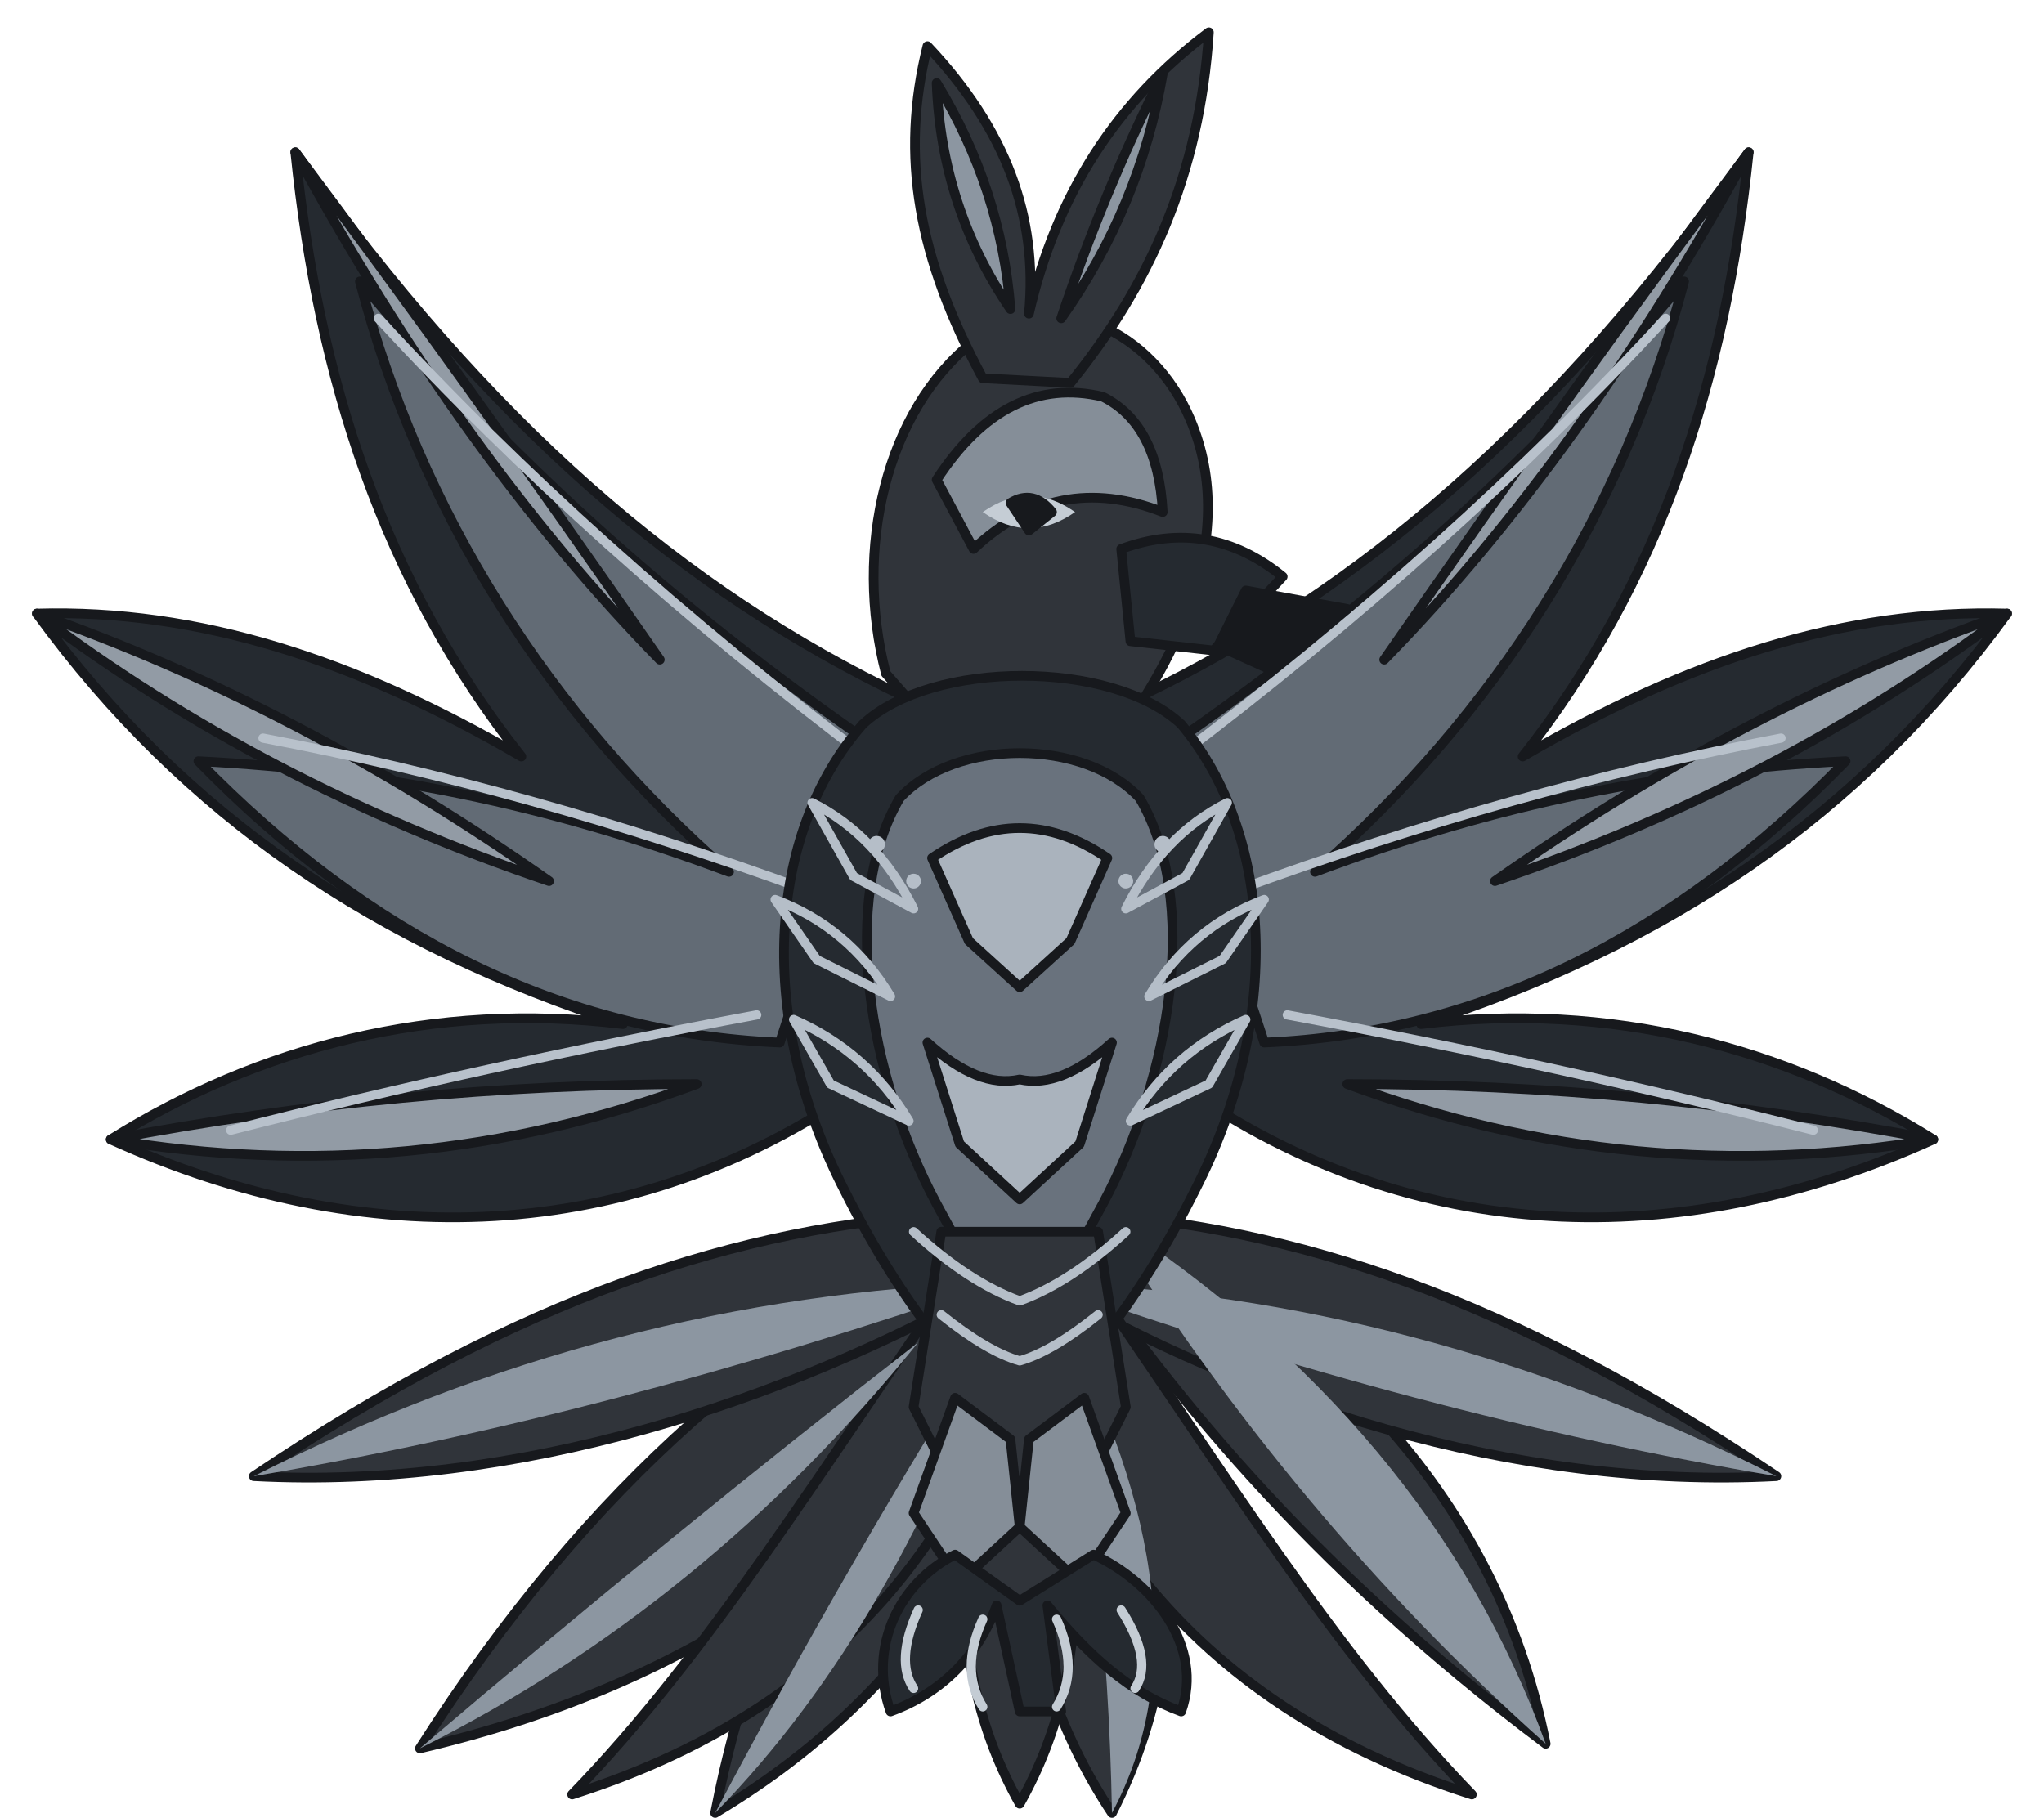
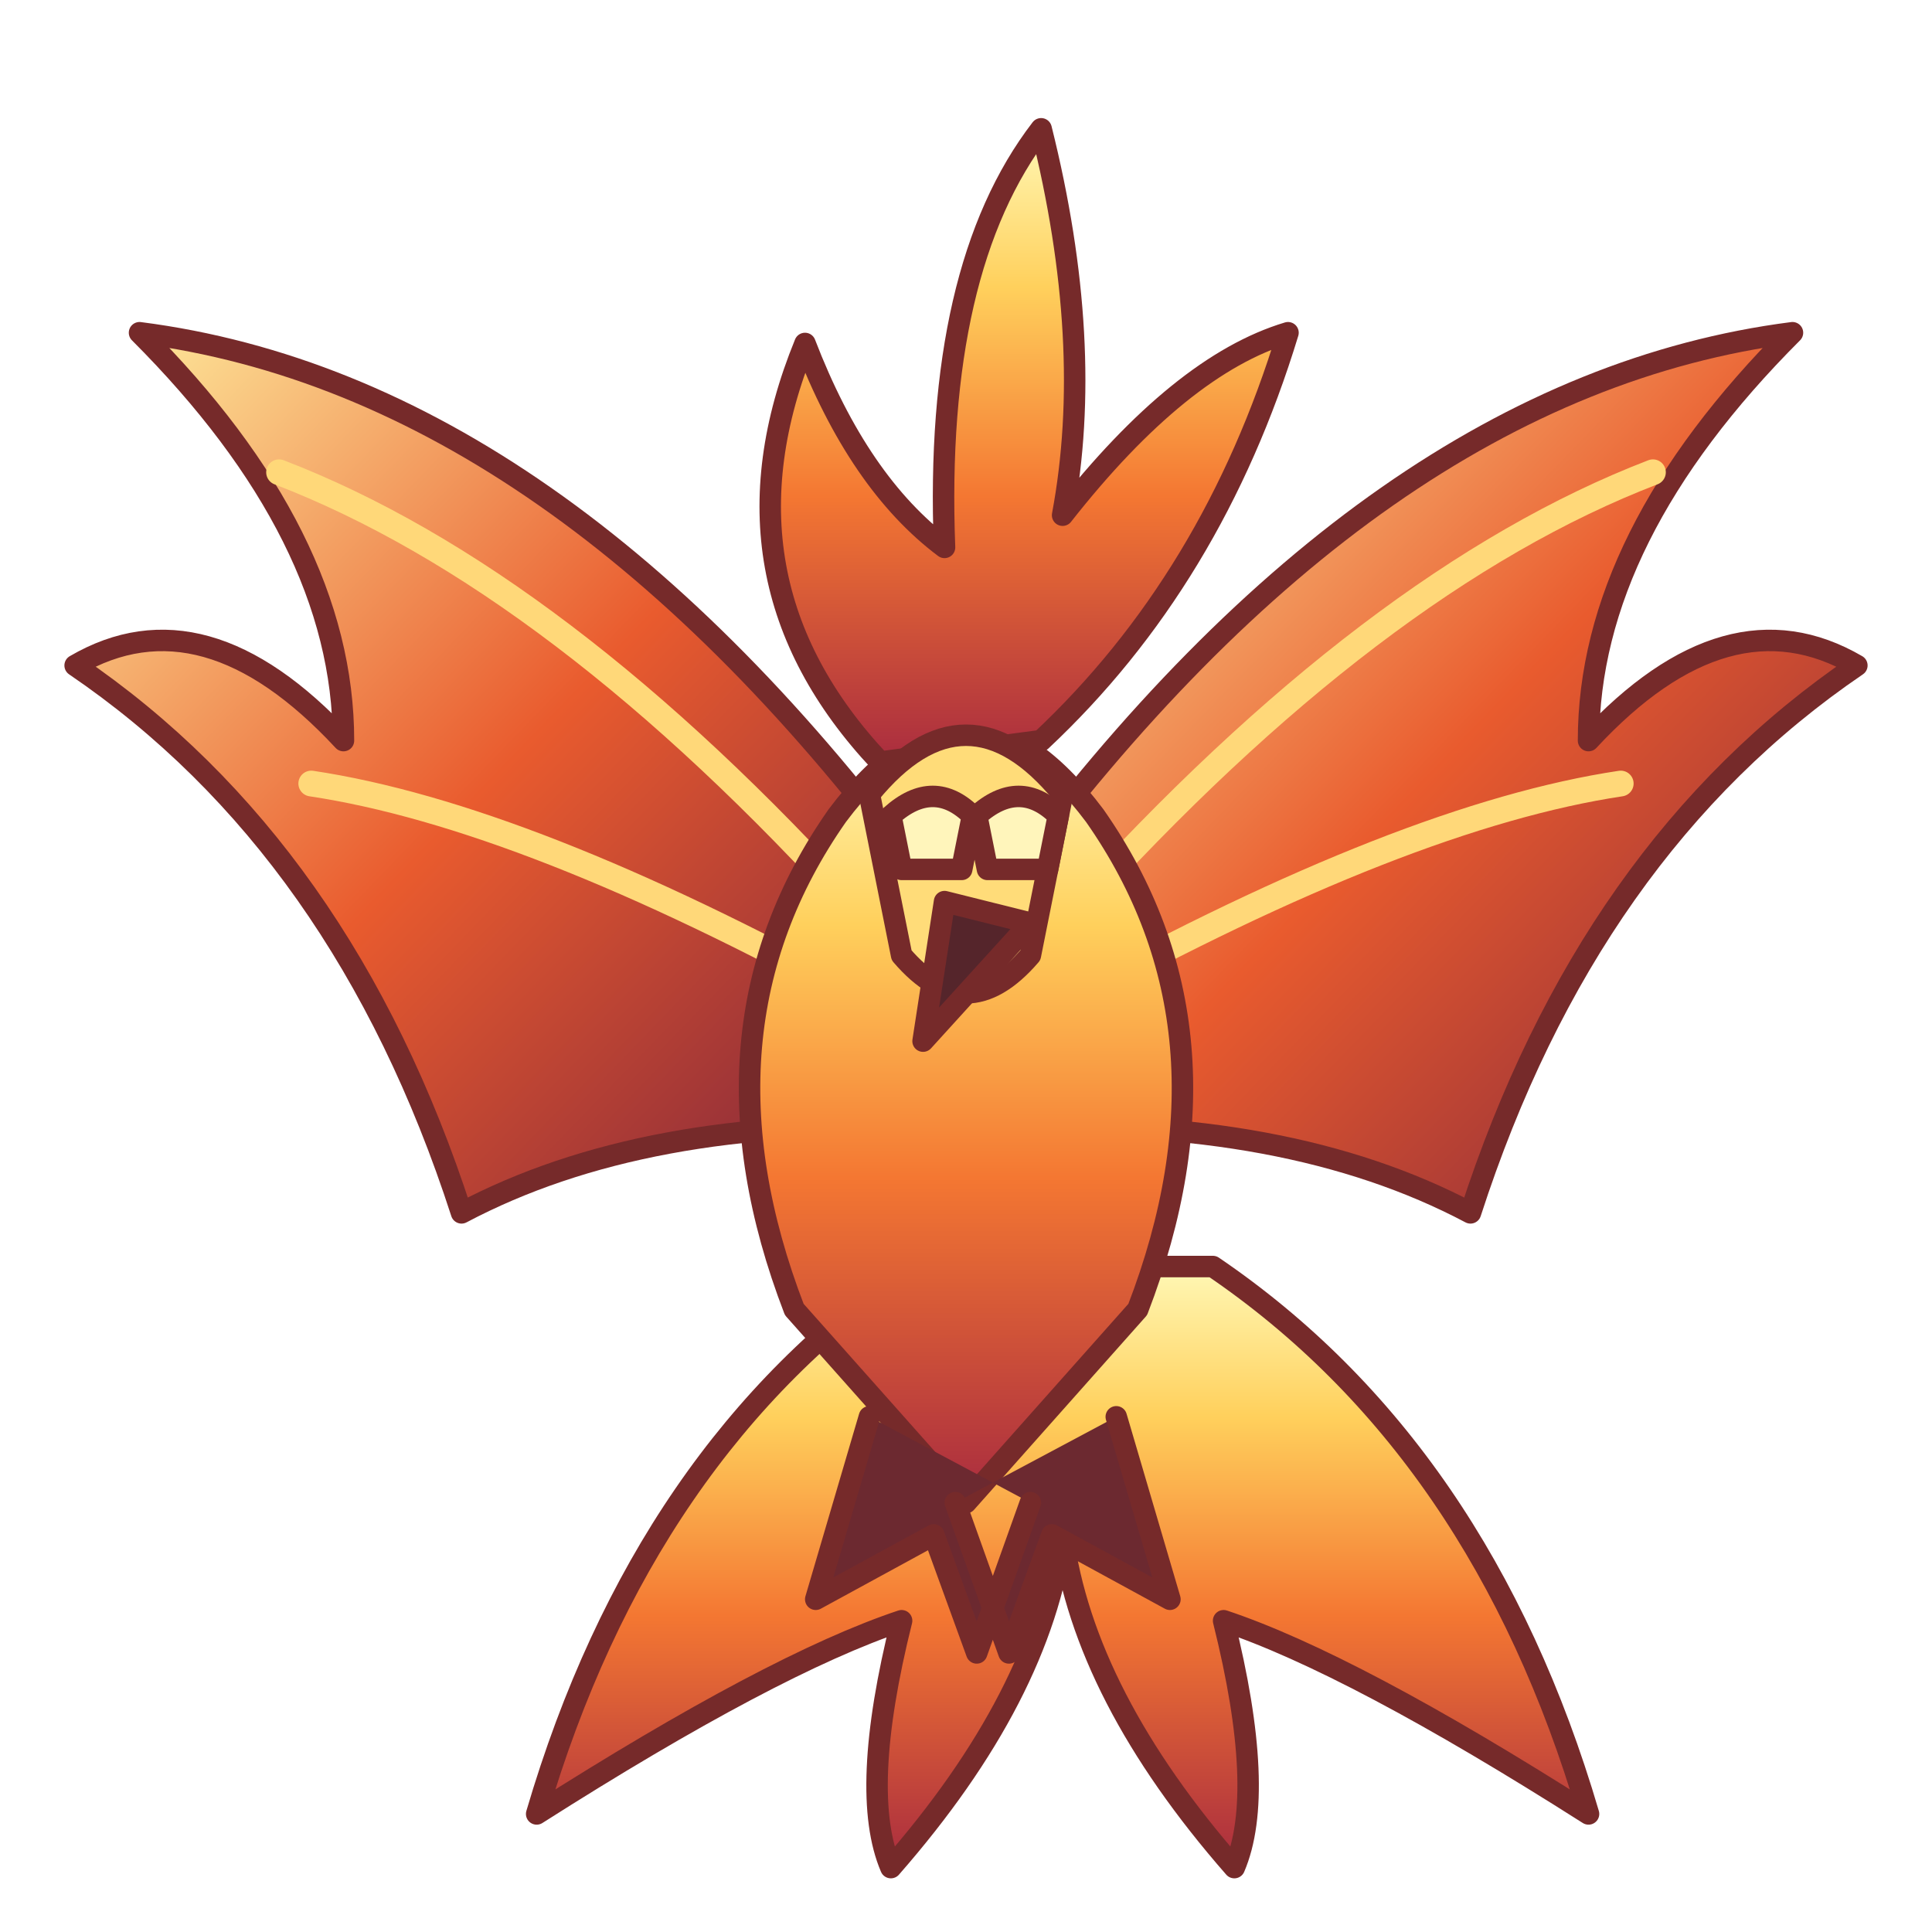
- <svg xmlns="http://www.w3.org/2000/svg" width="443" height="394" viewBox="0 0 443 394">
-   <g stroke="#17191d" stroke-width="2.1" stroke-linejoin="round" stroke-linecap="round">
-     <g fill="#30343a">
-       <path d="M214 267 C170 286 128 321 91 379 C151 365 194 334 221 291 Z" />
-       <path d="M218 267 C186 305 164 346 155 393 C202 365 223 323 229 284 Z" />
-       <path d="M224 267 C215 316 219 360 241 393 C264 348 250 305 232 272 Z" />
-       <path d="M230 267 C252 300 283 339 335 378 C324 322 284 286 239 263 Z" />
-       <path d="M207 263 C160 266 113 281 55 320 C112 323 170 304 216 278 Z" />
-       <path d="M235 263 C280 266 327 281 385 320 C328 323 270 304 226 278 Z" />
-       <path d="M211 271 C177 320 154 358 124 389 C187 369 215 325 225 276 Z" />
-       <path d="M232 271 C266 320 289 358 319 389 C256 369 228 325 218 276 Z" />
-       <path d="M220 275 C207 322 203 359 221 391 C239 359 235 322 222 275 Z" />
+ <svg xmlns="http://www.w3.org/2000/svg" viewBox="0 0 900 900">
+   <defs>
+     <linearGradient id="flame" x2="0" y2="1">
+       <stop stop-color="#fff8b6" />
+       <stop offset=".25" stop-color="#ffd05c" />
+       <stop offset=".58" stop-color="#f47732" />
+       <stop offset="1" stop-color="#a92c3f" />
+     </linearGradient>
+     <linearGradient id="wing" x2="1" y2="1">
+       <stop stop-color="#fff0a0" />
+       <stop offset=".5" stop-color="#e95b2e" />
+       <stop offset="1" stop-color="#78213c" />
+     </linearGradient>
+   </defs>
+   <g stroke="#762a2a" stroke-width="10" stroke-linejoin="round" stroke-linecap="round">
+     <path fill="url(#wing)" d="M430 410Q260 180 65 155q95 95 95 190Q95 275 35 310q125 85 180 255 85-45 215-40Z" />
+     <path fill="url(#wing)" d="M470 410Q640 180 835 155q-95 95-95 190 65-70 125-35-125 85-180 255-85-45-215-40Z" />
+     <g fill="none" stroke="#ffd879" stroke-width="12">
+       <path d="M400 425Q260 270 130 220m270 245Q245 380 145 365m355 60Q640 270 770 220m-270 245Q655 380 755 365" />
    </g>
-     <g fill="#8c96a1" stroke="none">
-       <path d="M91 379 Q145 333 199 291 Q153 348 91 379 Z M155 393 Q184 338 218 284 Q195 352 155 393 Z M241 393 Q240 337 229 284 Q264 350 241 393 Z M335 378 Q280 329 239 263 Q310 309 335 378 Z" />
-       <path d="M55 320 Q132 281 216 278 Q132 307 55 320 Z M385 320 Q308 281 226 278 Q308 307 385 320 Z" />
-     </g>
-     <path fill="#252a30" d="M196 151 C148 128 106 92 64 33 C69 82 83 126 113 164 C77 143 43 132 8 133 C40 177 82 205 135 222 C94 217 56 227 24 247 C79 272 137 270 186 236 Z" />
-     <path fill="#252a30" d="M247 151 C295 128 337 92 379 33 C374 82 360 126 330 164 C366 143 400 132 435 133 C403 177 361 205 308 222 C349 217 387 227 419 247 C364 272 306 270 257 236 Z" />
-     <path fill="#626b75" d="M190 162 C145 131 109 98 78 61 C91 111 119 155 158 189 C118 174 82 167 43 165 C80 203 122 224 169 226 Z" />
-     <path fill="#626b75" d="M253 162 C298 131 334 98 365 61 C352 111 324 155 285 189 C325 174 361 167 400 165 C363 203 321 224 274 226 Z" />
-     <g fill="#929ba5">
-       <path d="M64 33 Q100 81 143 143 Q100 99 64 33 Z M8 133 Q65 153 119 191 Q57 170 8 133 Z M24 247 Q87 235 151 235 Q89 258 24 247 Z" />
-       <path d="M379 33 Q343 81 300 143 Q343 99 379 33 Z M435 133 Q378 153 324 191 Q386 170 435 133 Z M419 247 Q356 235 292 235 Q354 258 419 247 Z" />
-     </g>
-     <g fill="none" stroke="#b8c1cb" stroke-width="2">
-       <path d="M189 165 Q128 119 82 69 M175 193 Q115 171 57 160 M164 220 Q105 231 50 245" />
-       <path d="M254 165 Q315 119 361 69 M268 193 Q328 171 386 160 M279 220 Q338 231 393 245" />
-     </g>
-     <path fill="#30343a" d="M192 146 C185 119 192 89 211 74 C229 61 250 72 258 91 C269 117 254 145 239 164 L220 178 Z" />
-     <path fill="#858e98" d="M203 104 Q218 81 239 86 Q251 92 252 111 Q229 102 211 119 Z" />
-     <path fill="#252a30" d="M243 119 Q262 112 278 125 L263 141 L245 139 Z" />
-     <path fill="#17191d" d="M270 128 L292 132 L275 145 L264 140 Z" />
-     <path fill="#c5cdd5" stroke="none" d="M213 111 Q223 104 233 111 Q223 118 213 111 Z" />
-     <path fill="#17191d" d="M219 109 Q224 106 228 111 L223 115 Z" />
-     <path fill="#30343a" d="M213 82 C199 56 195 34 201 10 C218 28 225 47 223 68 C229 42 242 22 262 7 C260 38 249 62 232 83 Z" />
-     <path fill="#8c96a1" d="M203 18 Q217 41 219 67 Q204 45 203 18 Z M252 16 Q239 42 230 69 Q247 45 252 16 Z" />
-     <path fill="#252a30" d="M187 157 C202 143 241 143 256 157 C276 181 278 221 259 258 C247 282 232 301 221 307 C210 301 195 282 183 258 C164 221 166 181 187 157 Z" />
-     <path fill="#69727d" d="M195 173 C207 160 235 160 247 173 C260 195 254 233 239 261 C232 274 225 286 221 289 C217 286 210 274 203 261 C188 233 182 195 195 173 Z" />
-     <path fill="#aab3bd" d="M202 186 Q221 173 240 186 L232 204 L221 214 L210 204 Z M201 226 Q212 236 221 234 Q230 236 241 226 L234 248 L221 260 L208 248 Z" />
-     <path fill="#30343a" d="M204 267 L198 305 L210 329 L221 321 L232 329 L244 305 L238 267 Z" />
-     <path fill="#858e98" d="M207 303 L219 312 L221 331 L208 343 L198 328 Z M235 303 L223 312 L221 331 L234 343 L244 328 Z" />
-     <path fill="#252a30" d="M207 337 C195 343 188 357 193 371 C204 367 212 359 216 348 L221 371 L230 371 L227 348 C236 359 245 367 256 371 C261 357 250 343 237 337 L221 347 Z" />
-     <g fill="none" stroke="#c4ccd4" stroke-width="2">
-       <path d="M199 349 Q194 360 198 366 M213 351 Q208 362 213 370 M243 349 Q250 360 246 366 M229 351 Q234 362 229 370" />
-     </g>
-     <g fill="none" stroke="#b5bec8" stroke-width="2">
-       <path d="M176 174 Q190 181 198 197 L185 190 Z M168 195 Q184 201 193 216 L177 208 Z M172 221 Q188 228 197 243 L180 235 Z" />
-       <path d="M266 174 Q252 181 244 197 L257 190 Z M274 195 Q258 201 249 216 L265 208 Z M270 221 Q254 228 245 243 L262 235 Z" />
-       <path d="M198 267 Q210 278 221 282 Q232 278 244 267 M204 285 Q214 293 221 295 Q228 293 238 285" />
-     </g>
-     <g fill="#b5bec8" stroke="none">
-       <circle cx="190" cy="183" r="1.8" />
-       <circle cx="198" cy="191" r="1.6" />
-       <circle cx="252" cy="183" r="1.8" />
-       <circle cx="244" cy="191" r="1.6" />
-     </g>
+     <path fill="url(#flame)" d="M425 590Q300 675 250 845q110-70 170-90-20 80-5 115 70-80 80-155 10 75 80 155 15-35-5-115 60 20 170 90-50-170-175-255Z" />
+     <path fill="url(#flame)" d="M390 380q60-80 120 0 70 100 20 230l-80 90-80-90q-50-130 20-230Z" />
+     <path fill="url(#flame)" d="M410 355Q330 270 375 160q25 65 65 95-5-130 45-195 25 100 10 180 55-70 105-85-35 115-115 190Z" />
+     <path fill="#ffdc79" d="M405 370q45-55 90 0l-15 75q-30 35-60 0Z" />
+     <path fill="#55252b" d="M440 420l-10 65 50-55Z" />
+     <path fill="#fff5bb" d="M415 380q20-18 38 0l-5 25h-28Zm40 0q20-18 38 0l-5 25h-28Z" />
+     <path fill="#6c2930" d="M405 660l-25 85 55-30 20 55 25-70m40-40 25 85-55-30-20 55-25-70" />
  </g>
</svg>
